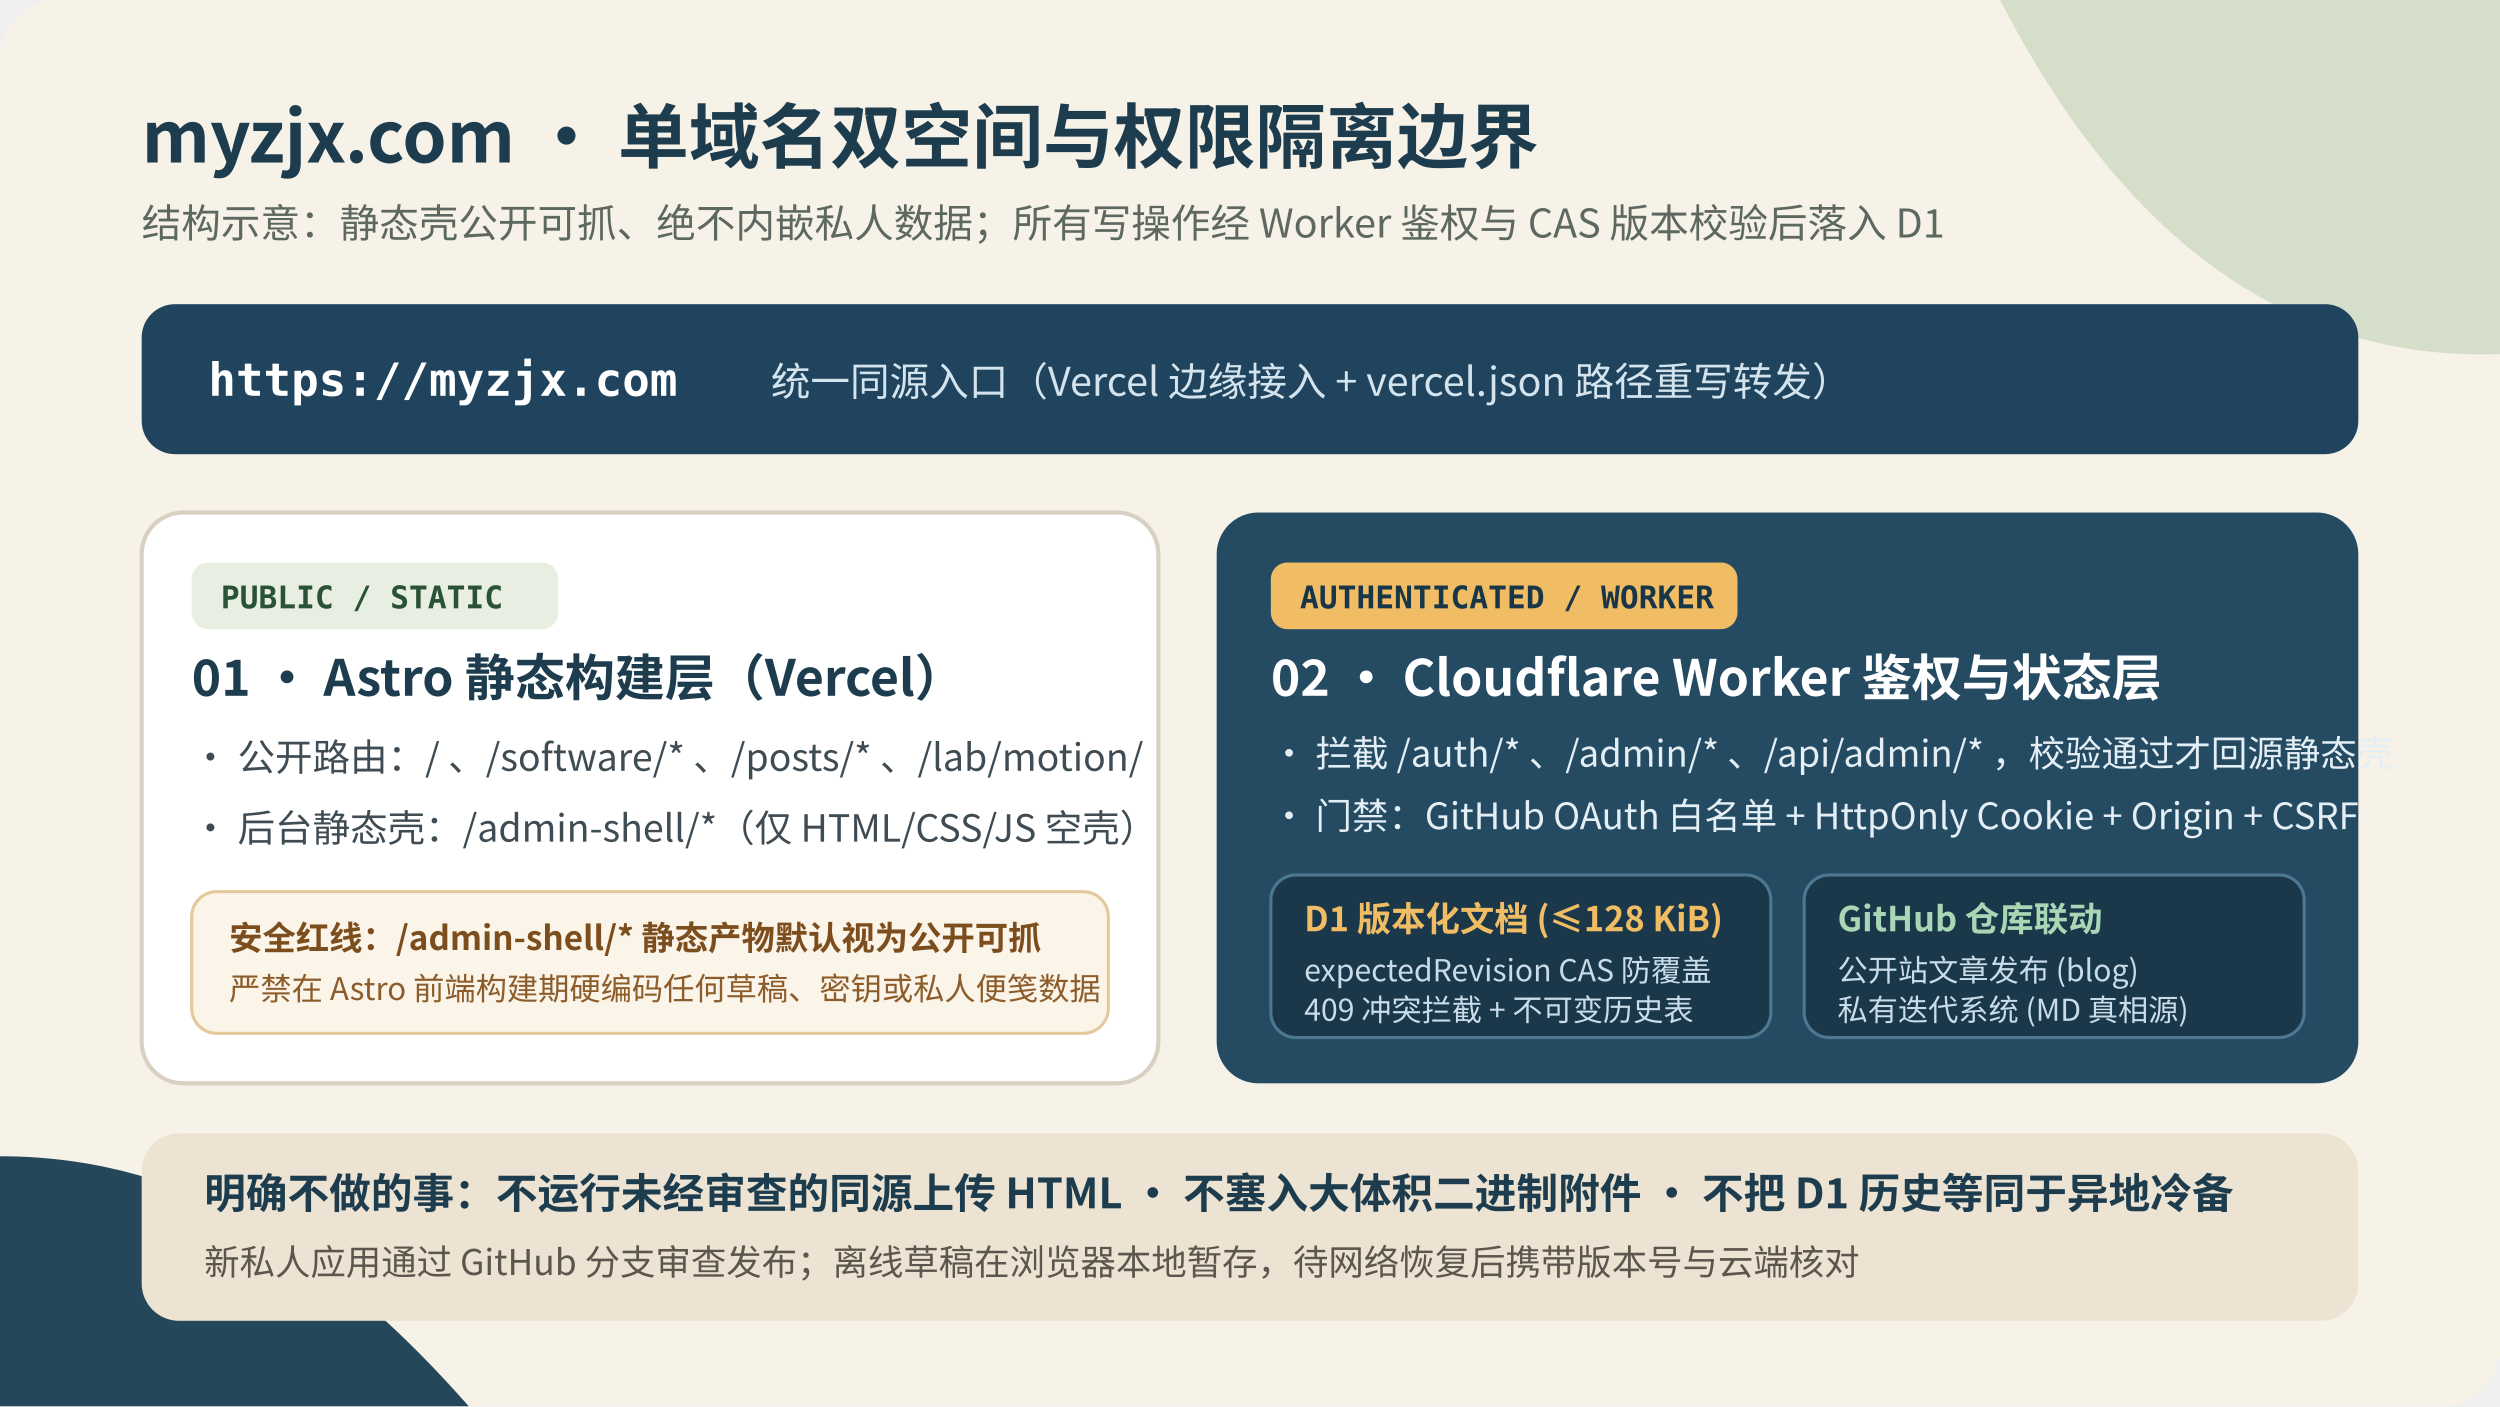
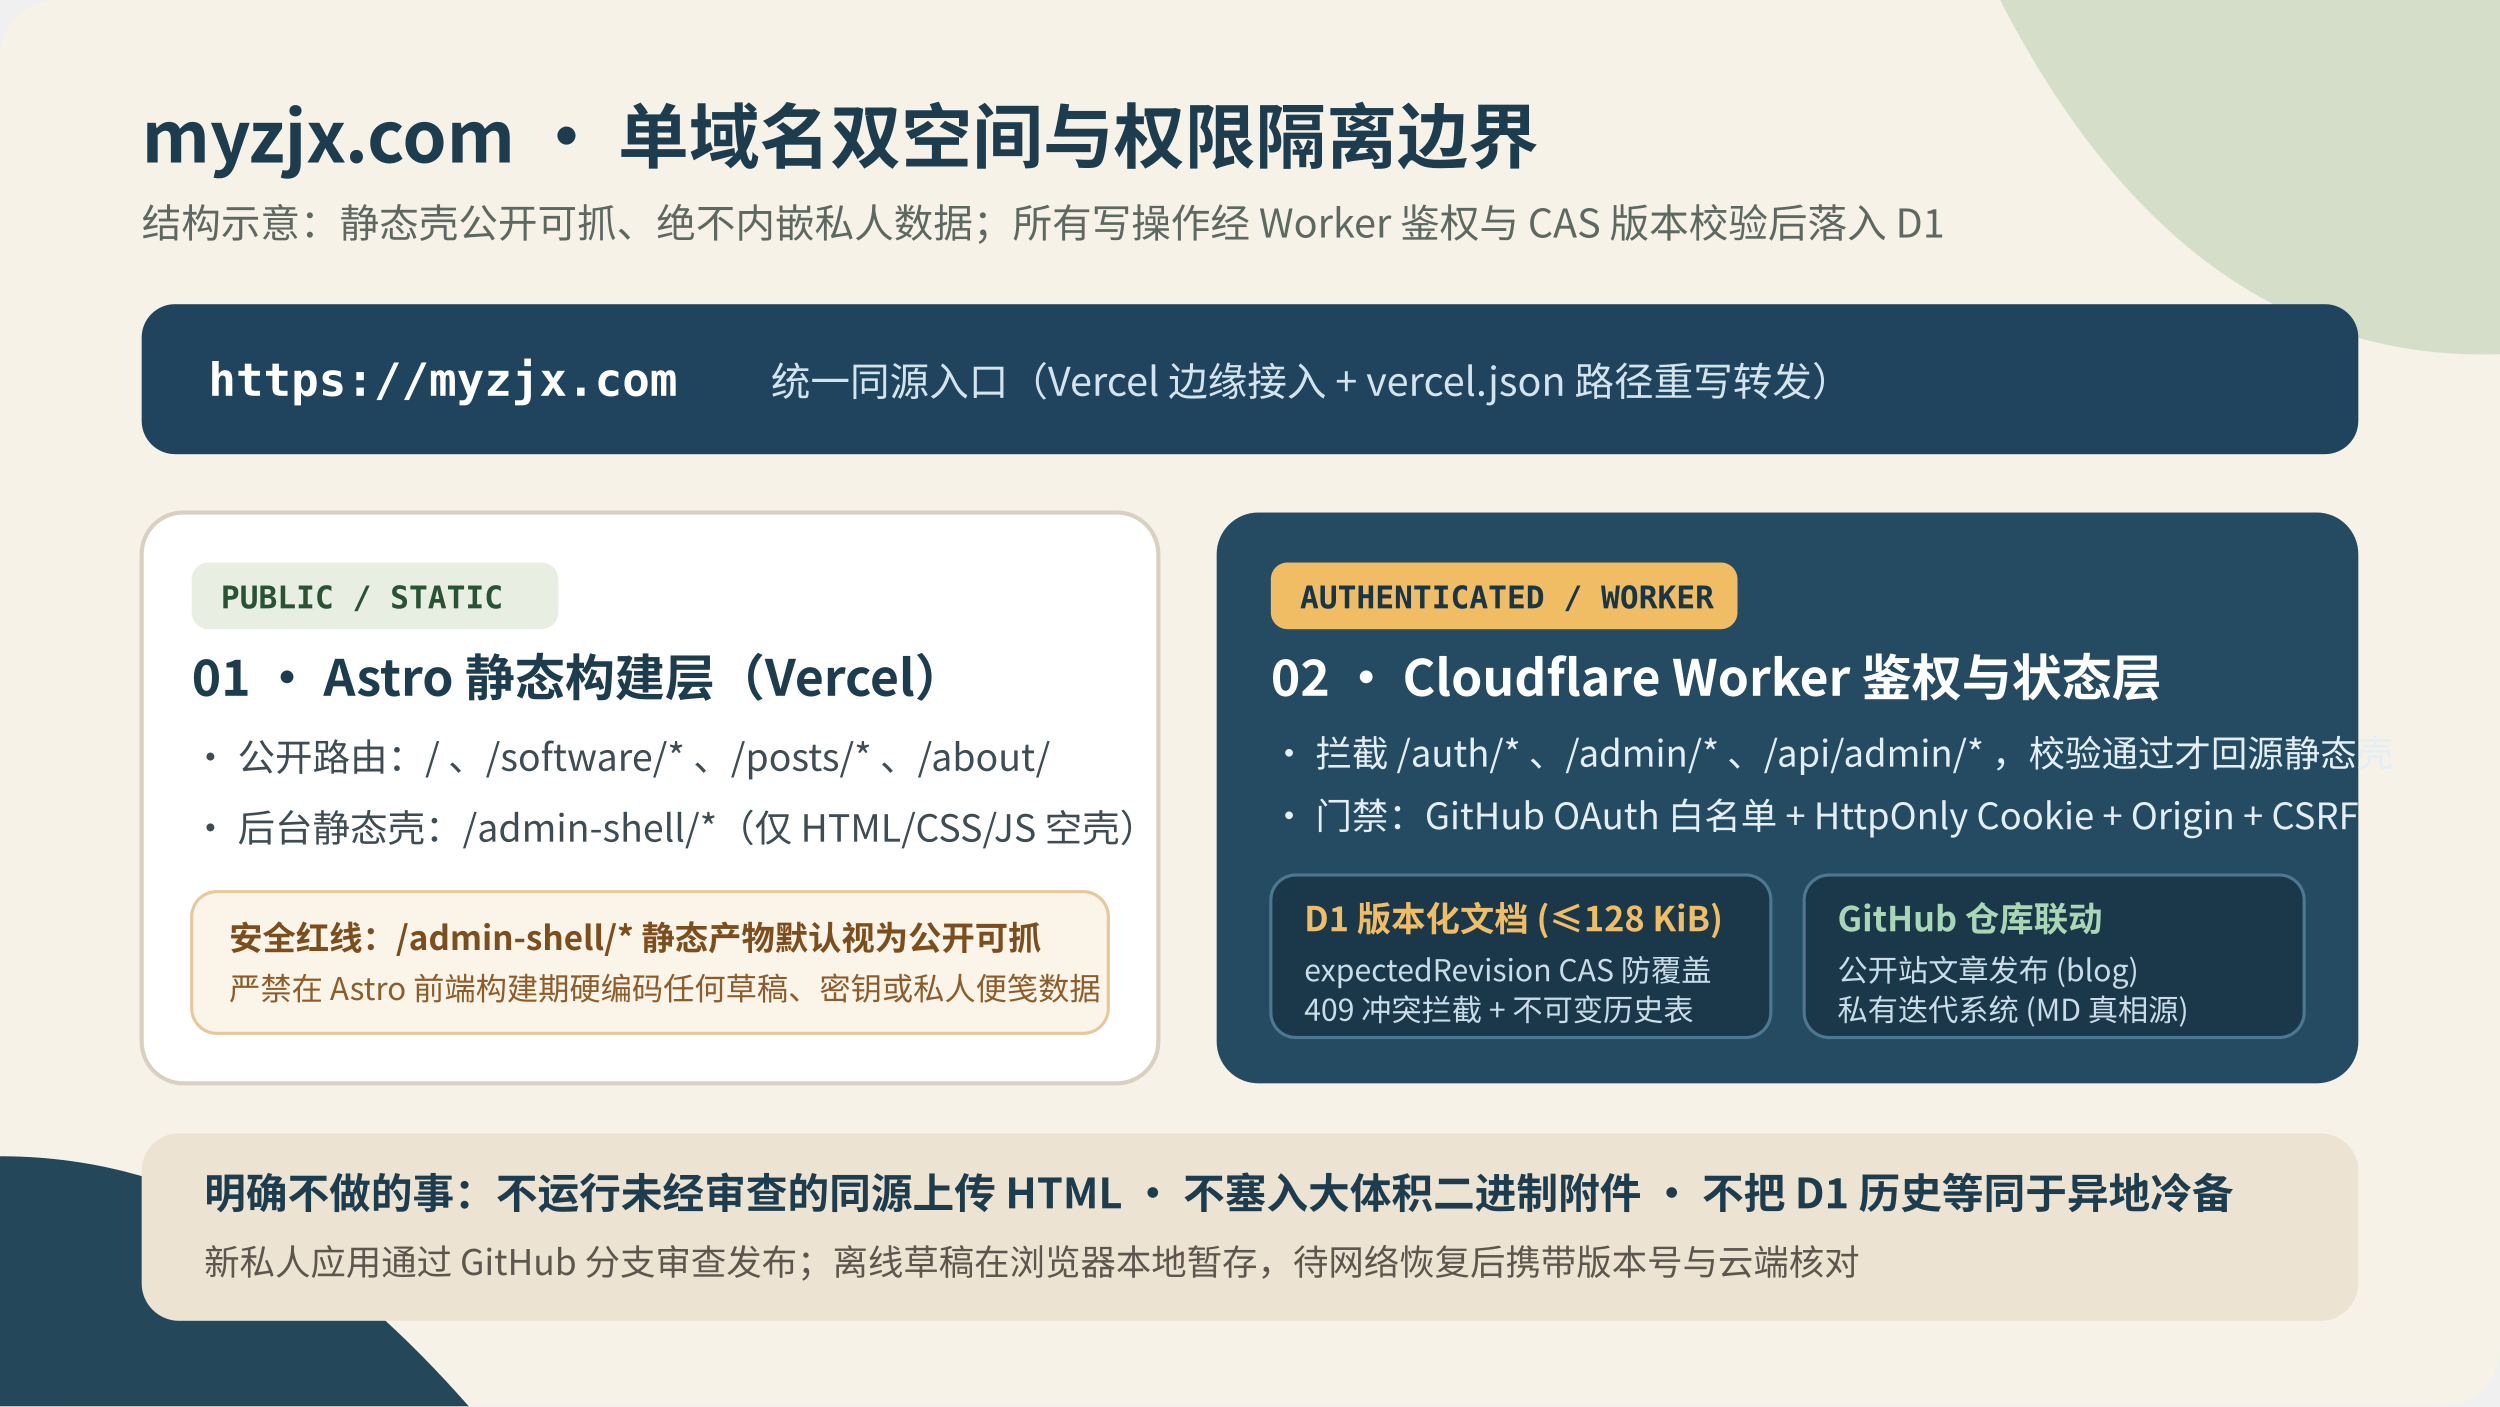
<svg xmlns="http://www.w3.org/2000/svg" role="img" aria-label="myzjx.com 单域名双空间架构与权限边界示意：Vercel 托管公开静态页与无数据静态壳，Cloudflare Worker 拦截 /admin 与 /api 执行鉴权、CSRF 校验与 D1 CAS 读写" viewBox="0 0 1200 675" width="1200" height="675">
  <rect width="1200" height="675" rx="28" fill="#F7F2E8" />
  <path d="M960 0h240v170Q1050 175 960 0Z" fill="#D5DEC8" />
  <path d="M0 555c95 0 165 52 225 120H0Z" fill="#24485A" />
  <text x="68" y="78" font-family="PingFang SC, Noto Sans CJK SC, Microsoft YaHei, sans-serif" font-size="34" fill="#1D3D4F" font-weight="700">myzjx.com · 单域名双空间与权限隔离边界</text>
  <text x="68" y="114" font-family="PingFang SC, Noto Sans CJK SC, Microsoft YaHei, sans-serif" font-size="19" fill="#5D6860" font-weight="450">结构示意：静态壳公开可抓、绝不内嵌私人数据；所有写操作经 Worker 鉴权与 CAS 版本校验后落入 D1</text>
  <rect x="68" y="146" width="1064" height="72" rx="16" fill="#20445D" />
  <text x="100" y="190" font-family="SFMono-Regular, Menlo, Monaco, Consolas, monospace" font-size="22" fill="#FFFFFF" font-weight="700">https://myzjx.com</text>
  <text x="370" y="190" font-family="PingFang SC, Noto Sans CJK SC, Microsoft YaHei, sans-serif" font-size="19" fill="#D4E4EE" font-weight="500">统一同源入口（Vercel 边缘接入 + vercel.json 路径重写转发）</text>
  <rect x="68" y="246" width="488" height="274" rx="20" fill="#FFFFFF" stroke="#D8D0C1" stroke-width="2" />
  <rect x="92" y="270" width="176" height="32" rx="8" fill="#E8EFE2" />
  <text x="106" y="292" font-family="SFMono-Regular, Menlo, Monaco, Consolas, monospace" font-size="15" fill="#2A5235" font-weight="700">PUBLIC / STATIC</text>
  <text x="92" y="334" font-family="PingFang SC, Noto Sans CJK SC, Microsoft YaHei, sans-serif" font-size="24" fill="#1D3D4F" font-weight="700">01 · Astro 静态构建层（Vercel）</text>
-   <text x="92" y="370" font-family="PingFang SC, Noto Sans CJK SC, Microsoft YaHei, sans-serif" font-size="18" fill="#3F4C54">• 公开路由：/ 、/software/* 、/posts/* 、/lab/motion/</text>
+   <text x="92" y="370" font-family="PingFang SC, Noto Sans CJK SC, Microsoft YaHei, sans-serif" font-size="18" fill="#3F4C54">• 公开路由：/ 、/software/* 、/posts/* 、/about/</text>
  <text x="92" y="404" font-family="PingFang SC, Noto Sans CJK SC, Microsoft YaHei, sans-serif" font-size="18" fill="#3F4C54">• 后台静态壳：/admin-shell/*（仅 HTML/CSS/JS 空壳）</text>
  <rect x="92" y="428" width="440" height="68" rx="12" fill="#FBF4E9" stroke="#E5C89B" stroke-width="1.5" />
  <text x="110" y="456" font-family="PingFang SC, Noto Sans CJK SC, Microsoft YaHei, sans-serif" font-size="16" fill="#7D4E1D" font-weight="650">安全红线：/admin-shell/* 静态产物默认视为公开可抓</text>
  <text x="110" y="480" font-family="PingFang SC, Noto Sans CJK SC, Microsoft YaHei, sans-serif" font-size="15" fill="#8C5D2B">严禁在 Astro 前端构建期硬编码任何草稿、密钥或私人便笺数据</text>
  <rect x="584" y="246" width="548" height="274" rx="20" fill="#254B62" />
  <rect x="610" y="270" width="224" height="32" rx="8" fill="#F0BD65" />
  <text x="624" y="292" font-family="SFMono-Regular, Menlo, Monaco, Consolas, monospace" font-size="15" fill="#183647" font-weight="700">AUTHENTICATED / WORKER</text>
  <text x="610" y="334" font-family="PingFang SC, Noto Sans CJK SC, Microsoft YaHei, sans-serif" font-size="24" fill="#FFFFFF" font-weight="700">02 · Cloudflare Worker 鉴权与状态层</text>
  <text x="610" y="368" font-family="PingFang SC, Noto Sans CJK SC, Microsoft YaHei, sans-serif" font-size="17.5" fill="#E3EEF5">• 拦截 /auth/* 、/admin/* 、/api/admin/* ，校验通过才回源静态壳</text>
  <text x="610" y="398" font-family="PingFang SC, Noto Sans CJK SC, Microsoft YaHei, sans-serif" font-size="17.5" fill="#E3EEF5">• 门禁：GitHub OAuth 白名单 + HttpOnly Cookie + Origin + CSRF</text>
  <rect x="610" y="420" width="240" height="78" rx="12" fill="#1A384A" stroke="#4D7891" stroke-width="1.5" />
  <text x="626" y="447" font-family="PingFang SC, Noto Sans CJK SC, Microsoft YaHei, sans-serif" font-size="16.5" fill="#F0BD65" font-weight="700">D1 版本化文档 (≤128 KiB)</text>
  <text x="626" y="471" font-family="PingFang SC, Noto Sans CJK SC, Microsoft YaHei, sans-serif" font-size="14.5" fill="#C9DCE8">expectedRevision CAS 防覆盖</text>
  <text x="626" y="490" font-family="PingFang SC, Noto Sans CJK SC, Microsoft YaHei, sans-serif" font-size="14.5" fill="#C9DCE8">409 冲突拦截 + 不可变历史表</text>
  <rect x="866" y="420" width="240" height="78" rx="12" fill="#1A384A" stroke="#4D7891" stroke-width="1.5" />
  <text x="882" y="447" font-family="PingFang SC, Noto Sans CJK SC, Microsoft YaHei, sans-serif" font-size="16.5" fill="#A9D6B5" font-weight="700">GitHub 仓库联动</text>
  <text x="882" y="471" font-family="PingFang SC, Noto Sans CJK SC, Microsoft YaHei, sans-serif" font-size="14.5" fill="#C9DCE8">公开站文章发布 (blog)</text>
  <text x="882" y="490" font-family="PingFang SC, Noto Sans CJK SC, Microsoft YaHei, sans-serif" font-size="14.5" fill="#C9DCE8">私有迭代系统 (MD 真相源)</text>
  <rect x="68" y="544" width="1064" height="90" rx="18" fill="#EDE3D2" />
  <text x="98" y="580" font-family="PingFang SC, Noto Sans CJK SC, Microsoft YaHei, sans-serif" font-size="20" fill="#1D3D4F" font-weight="700">明确不做的事：不运行未经审查的同源上传 HTML · 不塞入大体积二进制附件 · 不把 D1 历史等同于异地冷备</text>
  <text x="98" y="612" font-family="PingFang SC, Noto Sans CJK SC, Microsoft YaHei, sans-serif" font-size="17" fill="#5D564E">新私人应用通过 GitHub 分支审查发布；离线草稿在浏览器本地暂存，待网络恢复后携带版本号与云端核对</text>
</svg>
